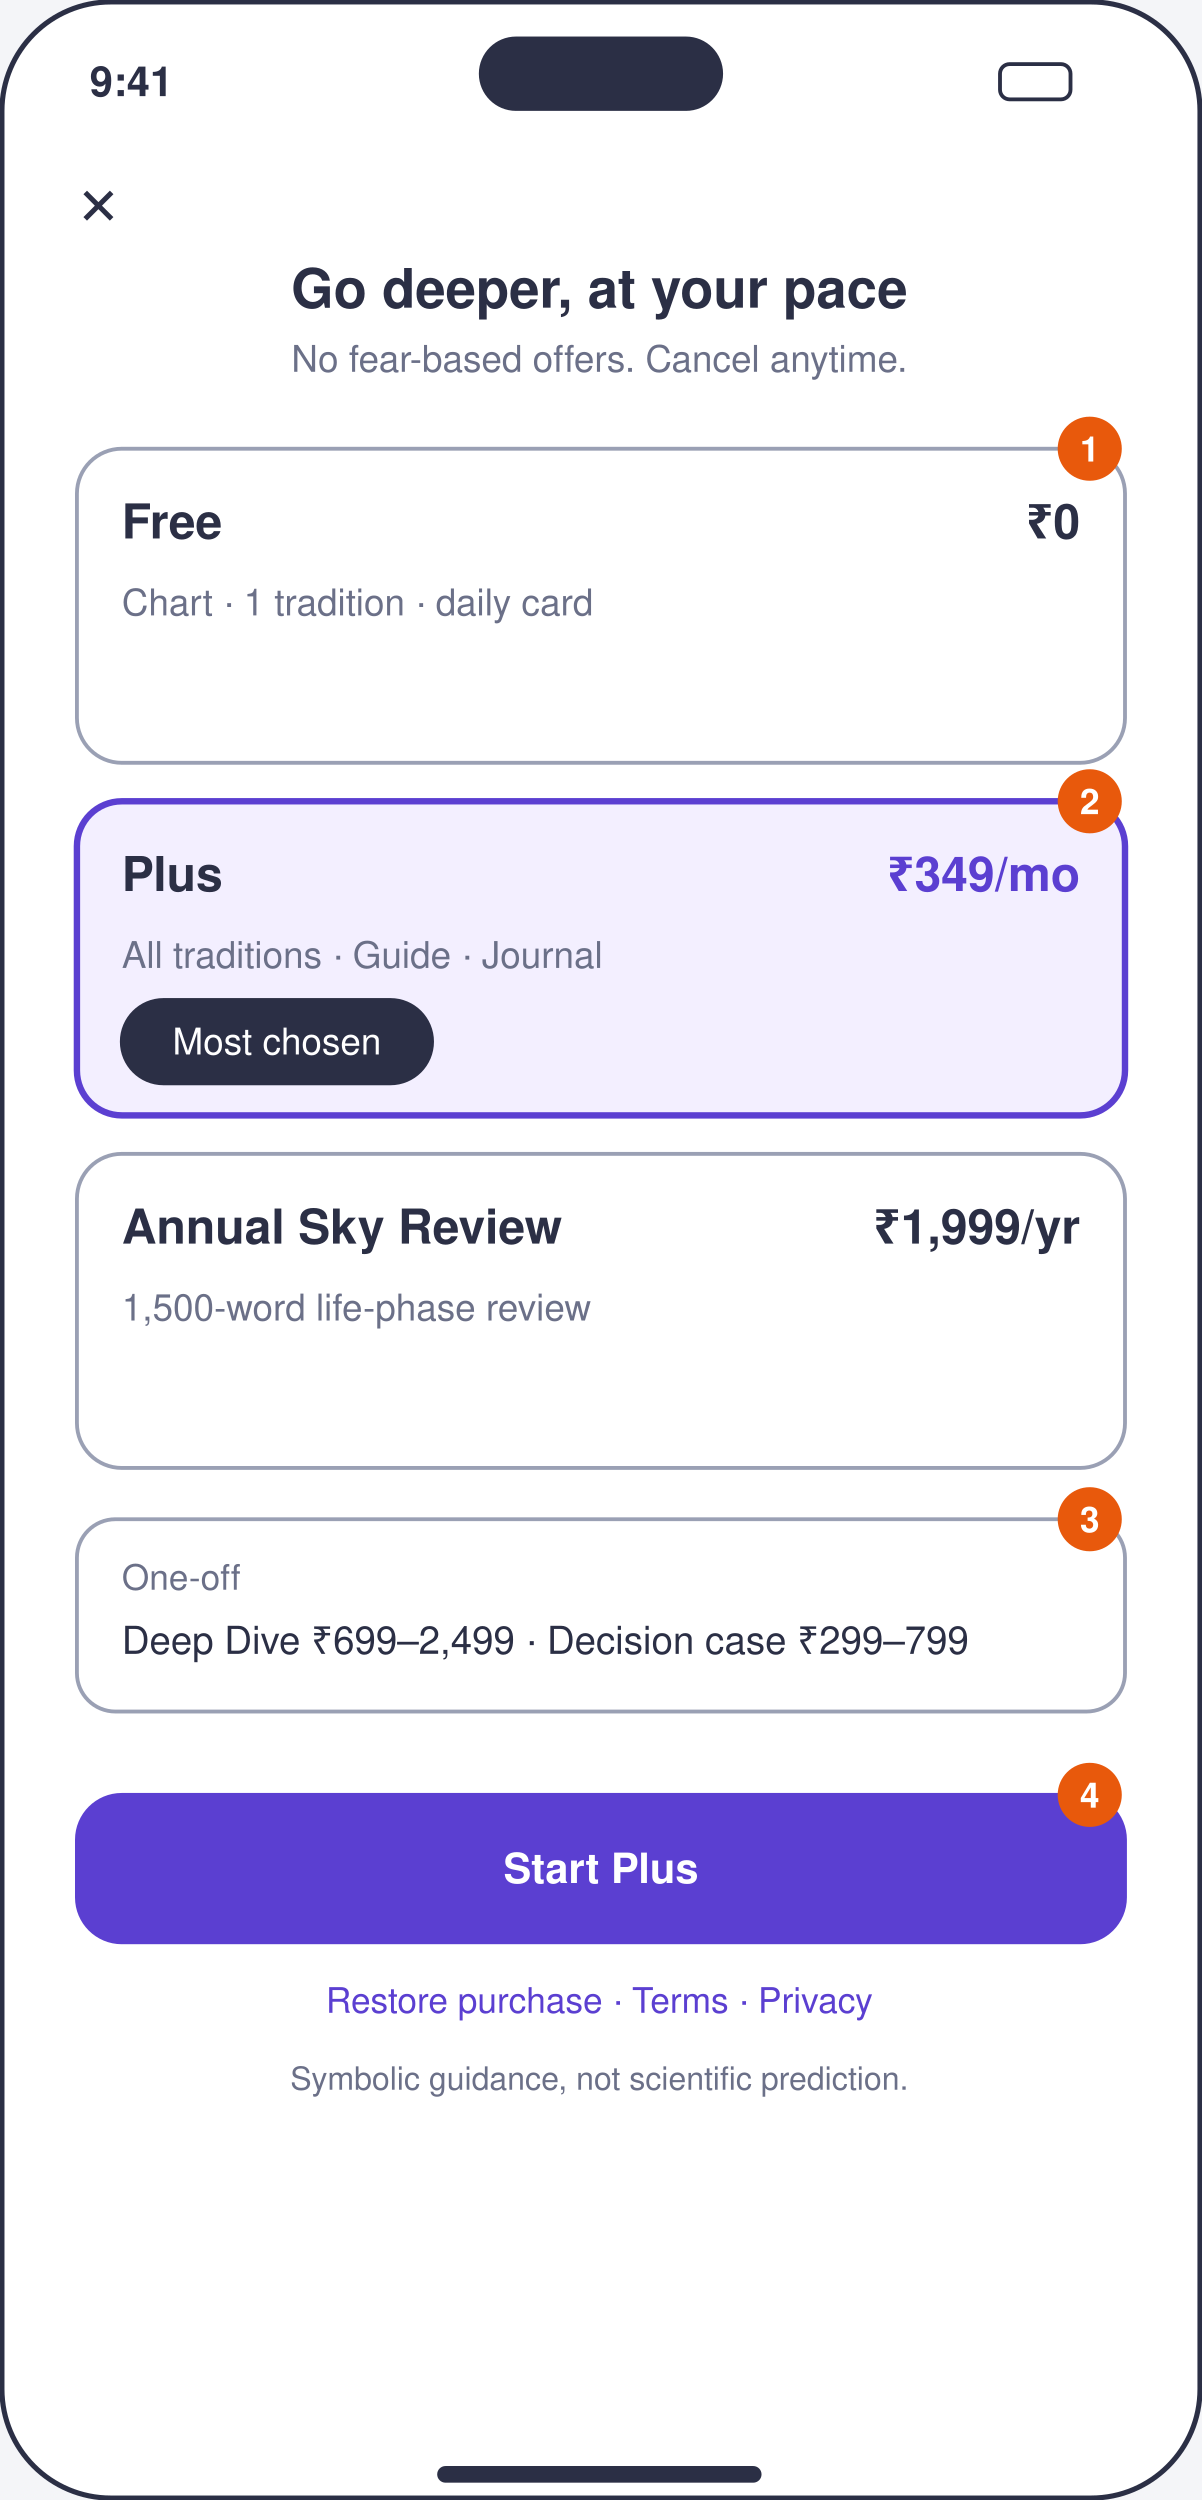
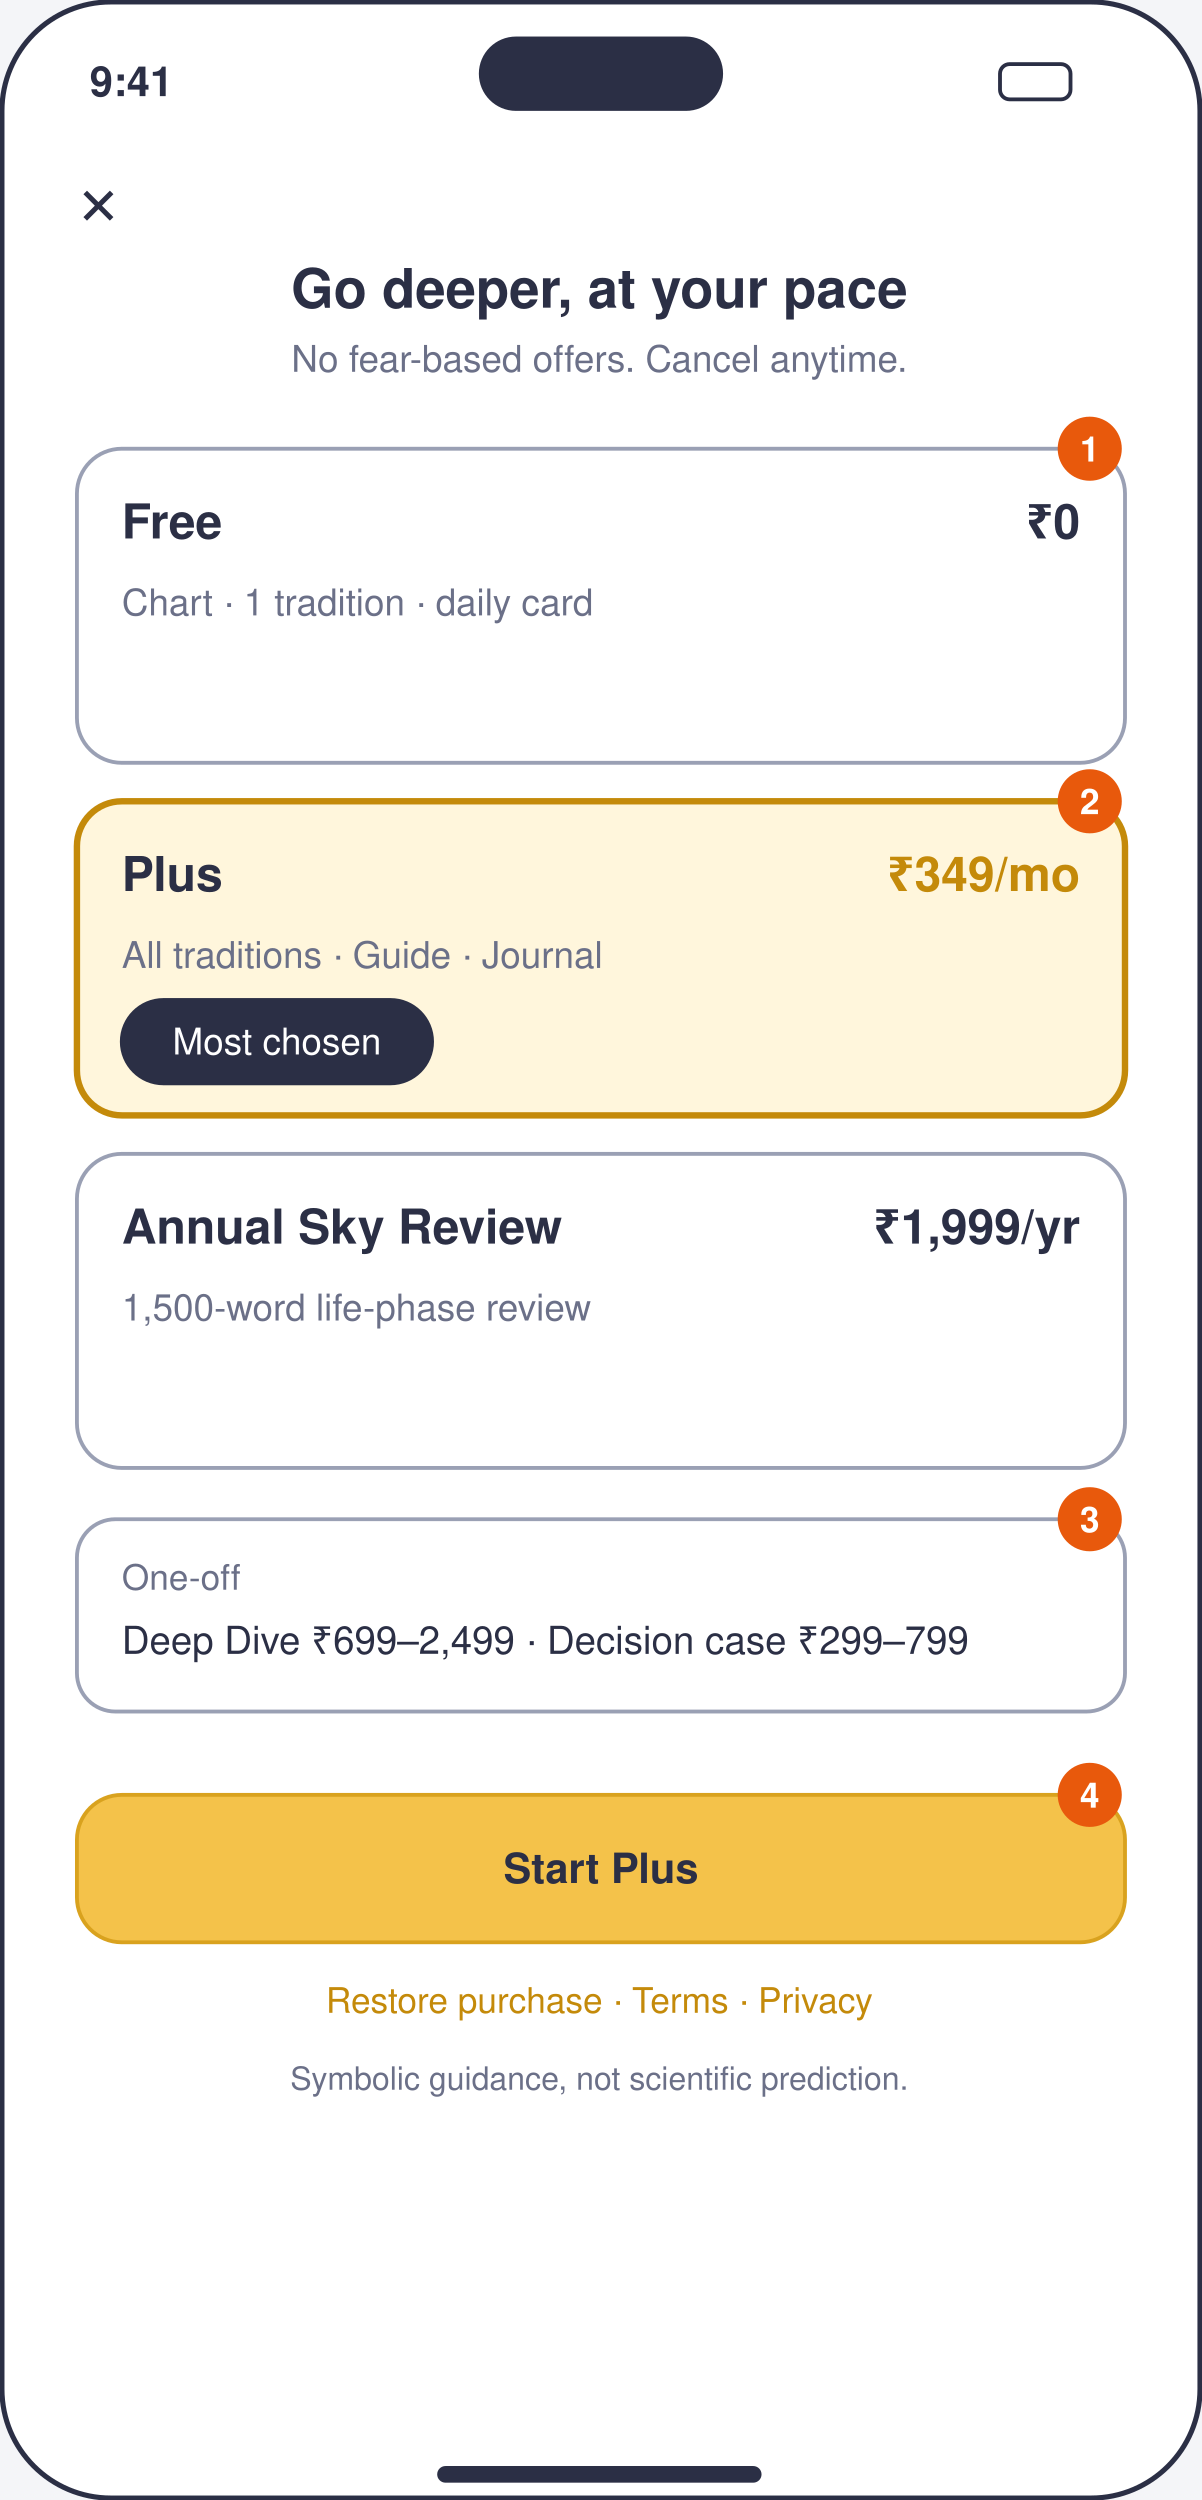
<svg xmlns="http://www.w3.org/2000/svg" viewBox="0 0 375 780" width="375" height="780" font-family="Segoe UI, Helvetica, Arial, sans-serif">
  <rect width="375" height="780" fill="#F4F5F8" />
  <rect x="0.6" y="0.6" width="373.8" height="778.8" rx="34" fill="#FFFFFF" stroke="#2B2F45" stroke-width="1.6" />
  <text x="28" y="30" font-size="13" font-weight="600" fill="#2B2F45" text-anchor="start">9:41</text>
  <rect x="150" y="12" width="75" height="22" rx="11" fill="#2B2F45" stroke="#2B2F45" stroke-width="1.2" />
  <rect x="312" y="20" width="22" height="11" rx="3" fill="#FFFFFF" stroke="#2B2F45" stroke-width="1.2" />
  <text x="24" y="70" font-size="16" font-weight="400" fill="#2B2F45" text-anchor="start">✕</text>
  <text x="187" y="96" font-size="17" font-weight="800" fill="#2B2F45" text-anchor="middle">Go deeper, at your pace</text>
  <text x="187" y="116" font-size="11.5" font-weight="400" fill="#6B7088" text-anchor="middle">No fear-based offers. Cancel anytime.</text>
  <rect x="24" y="140" width="327" height="98" rx="14" fill="#FFFFFF" stroke="#9AA0B4" stroke-width="1.2" />
  <text x="38" y="168" font-size="15" font-weight="700" fill="#2B2F45" text-anchor="start">Free</text>
  <text x="337" y="168" font-size="15" font-weight="800" fill="#2B2F45" text-anchor="end">₹0</text>
  <text x="38" y="192" font-size="11.5" font-weight="400" fill="#6B7088" text-anchor="start">Chart · 1 tradition · daily card</text>
-   <rect x="24" y="250" width="327" height="98" rx="14" fill="#F3EFFF" stroke="#5B3FD1" stroke-width="2" />
+   <rect x="24" y="250" width="327" height="98" rx="14" fill="#FFF6DC" stroke="#C48A0A" stroke-width="2" />
  <text x="38" y="278" font-size="15" font-weight="700" fill="#2B2F45" text-anchor="start">Plus</text>
-   <text x="337" y="278" font-size="15" font-weight="800" fill="#5B3FD1" text-anchor="end">₹349/mo</text>
+   <text x="337" y="278" font-size="15" font-weight="800" fill="#C48A0A" text-anchor="end">₹349/mo</text>
  <text x="38" y="302" font-size="11.5" font-weight="400" fill="#6B7088" text-anchor="start">All traditions · Guide · Journal</text>
  <rect x="38" y="312" width="96.8" height="26" rx="13" fill="#2B2F45" stroke="#2B2F45" stroke-width="1.2" />
  <text x="86.4" y="329" font-size="11.5" font-weight="400" fill="#FFFFFF" text-anchor="middle">Most chosen</text>
  <rect x="24" y="360" width="327" height="98" rx="14" fill="#FFFFFF" stroke="#9AA0B4" stroke-width="1.2" />
  <text x="38" y="388" font-size="15" font-weight="700" fill="#2B2F45" text-anchor="start">Annual Sky Review</text>
  <text x="337" y="388" font-size="15" font-weight="800" fill="#2B2F45" text-anchor="end">₹1,999/yr</text>
  <text x="38" y="412" font-size="11.5" font-weight="400" fill="#6B7088" text-anchor="start">1,500-word life-phase review</text>
  <rect x="24" y="474" width="327" height="60" rx="12" fill="#FFFFFF" stroke="#9AA0B4" stroke-width="1.2" />
  <text x="38" y="496" font-size="11" font-weight="400" fill="#6B7088" text-anchor="start">One-off</text>
  <text x="38" y="516" font-size="12" font-weight="400" fill="#2B2F45" text-anchor="start">Deep Dive ₹699–2,499 · Decision case ₹299–799</text>
-   <rect x="24" y="560" width="327" height="46" rx="14" fill="#5B3FD1" stroke="#5B3FD1" stroke-width="1.2" />
-   <text x="187.5" y="587.5" font-size="13" font-weight="600" fill="#FFFFFF" text-anchor="middle">Start Plus</text>
-   <text x="187" y="628" font-size="11" font-weight="400" fill="#5B3FD1" text-anchor="middle">Restore purchase · Terms · Privacy</text>
+   <rect x="24" y="560" width="327" height="46" rx="14" fill="#F4C24A" stroke="#D9A21E" stroke-width="1.2" />
+   <text x="187.5" y="587.5" font-size="13" font-weight="600" fill="#2B2F45" text-anchor="middle">Start Plus</text>
+   <text x="187" y="628" font-size="11" font-weight="400" fill="#C48A0A" text-anchor="middle">Restore purchase · Terms · Privacy</text>
  <text x="187" y="652" font-size="10" font-weight="400" fill="#6B7088" text-anchor="middle">Symbolic guidance, not scientific prediction.</text>
  <circle cx="340" cy="140" r="10" fill="#E8590C" />
  <text x="340" y="144" font-size="11" font-weight="700" fill="#fff" text-anchor="middle">1</text>
  <circle cx="340" cy="250" r="10" fill="#E8590C" />
  <text x="340" y="254" font-size="11" font-weight="700" fill="#fff" text-anchor="middle">2</text>
  <circle cx="340" cy="474" r="10" fill="#E8590C" />
  <text x="340" y="478" font-size="11" font-weight="700" fill="#fff" text-anchor="middle">3</text>
  <circle cx="340" cy="560" r="10" fill="#E8590C" />
  <text x="340" y="564" font-size="11" font-weight="700" fill="#fff" text-anchor="middle">4</text>
  <rect x="137" y="770" width="100" height="4" rx="2" fill="#2B2F45" stroke="#2B2F45" stroke-width="1.2" />
</svg>
